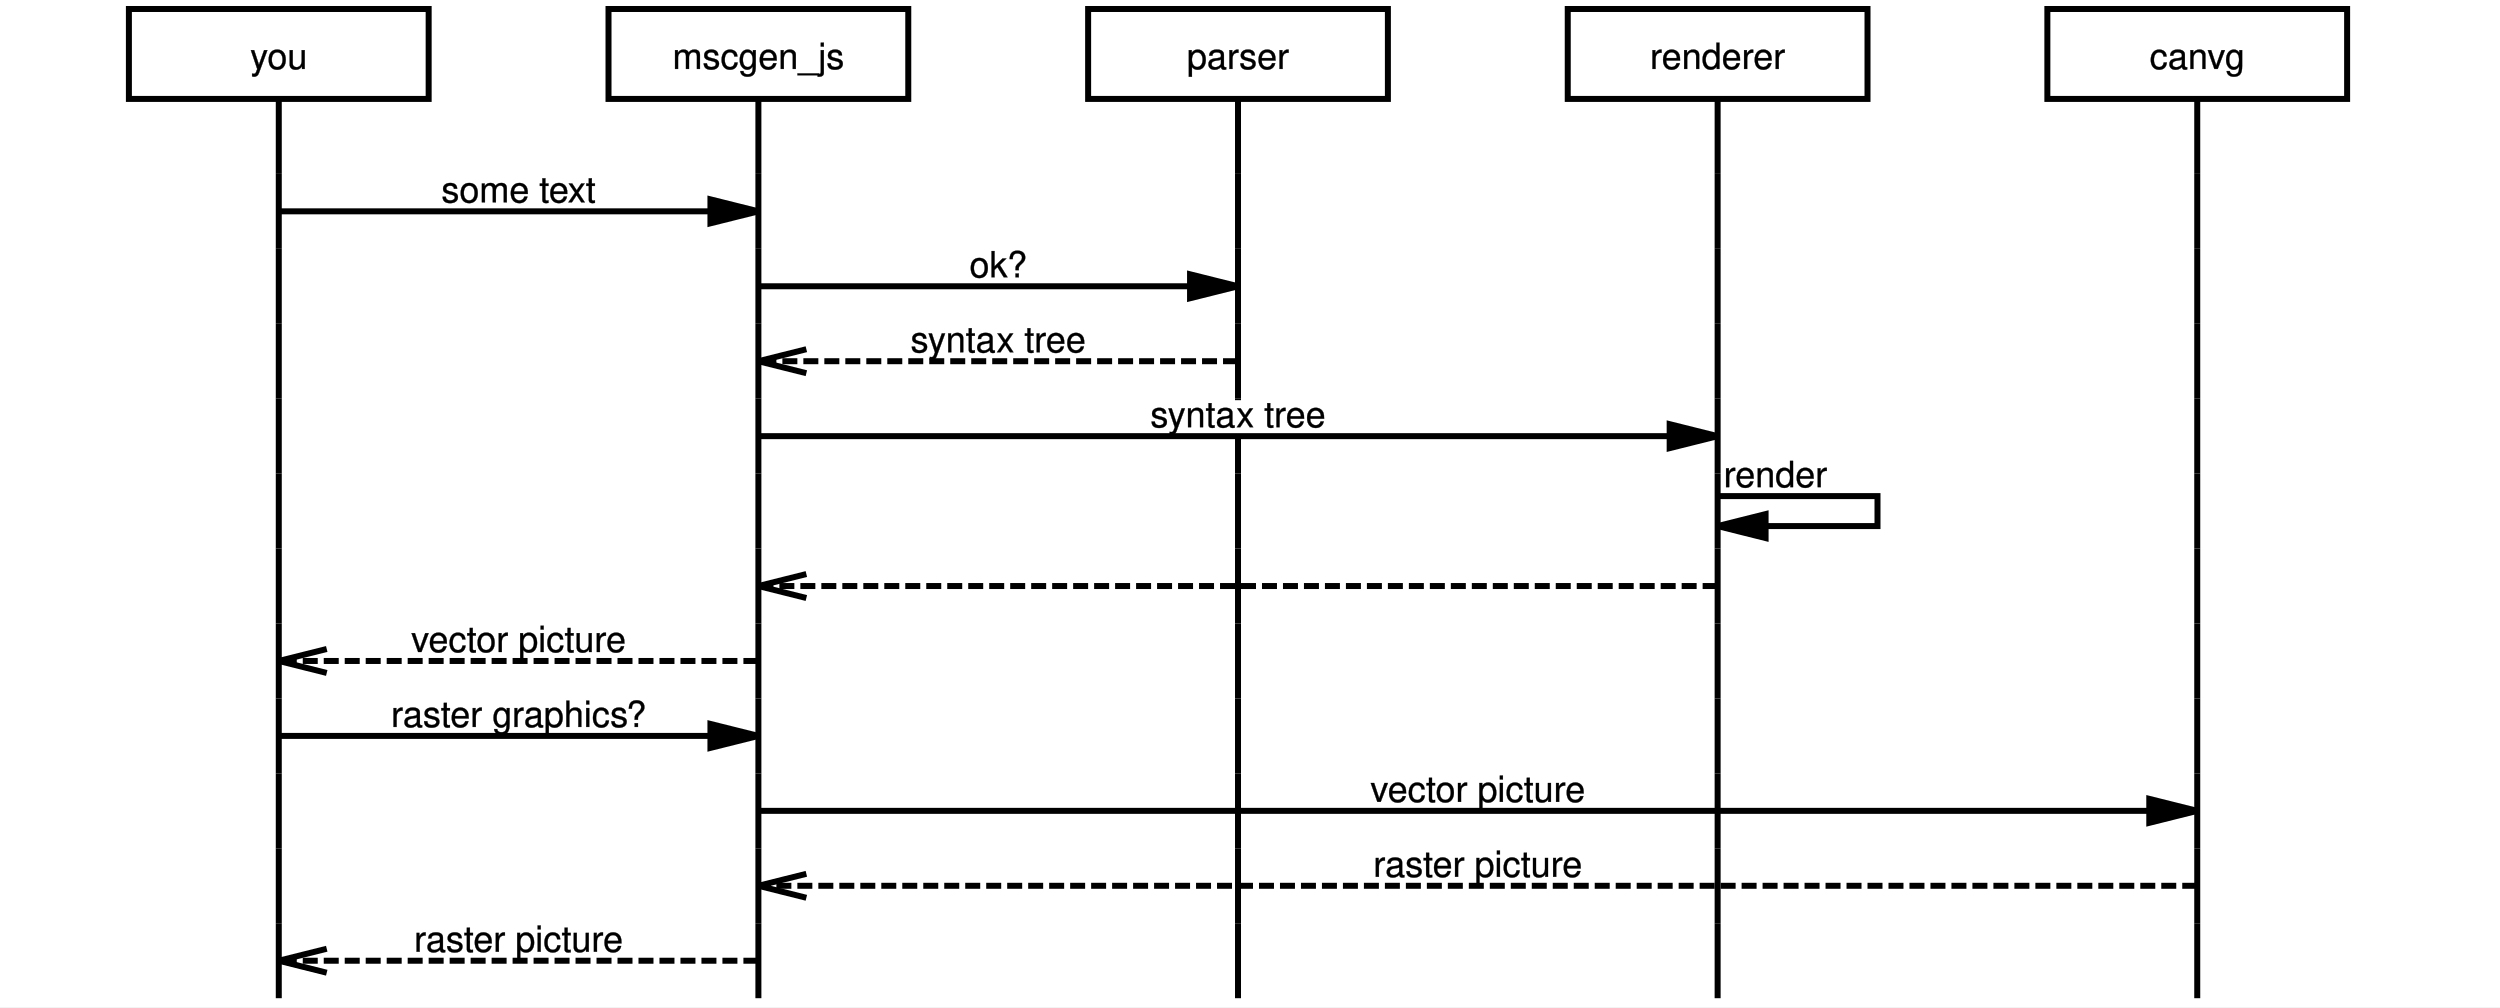
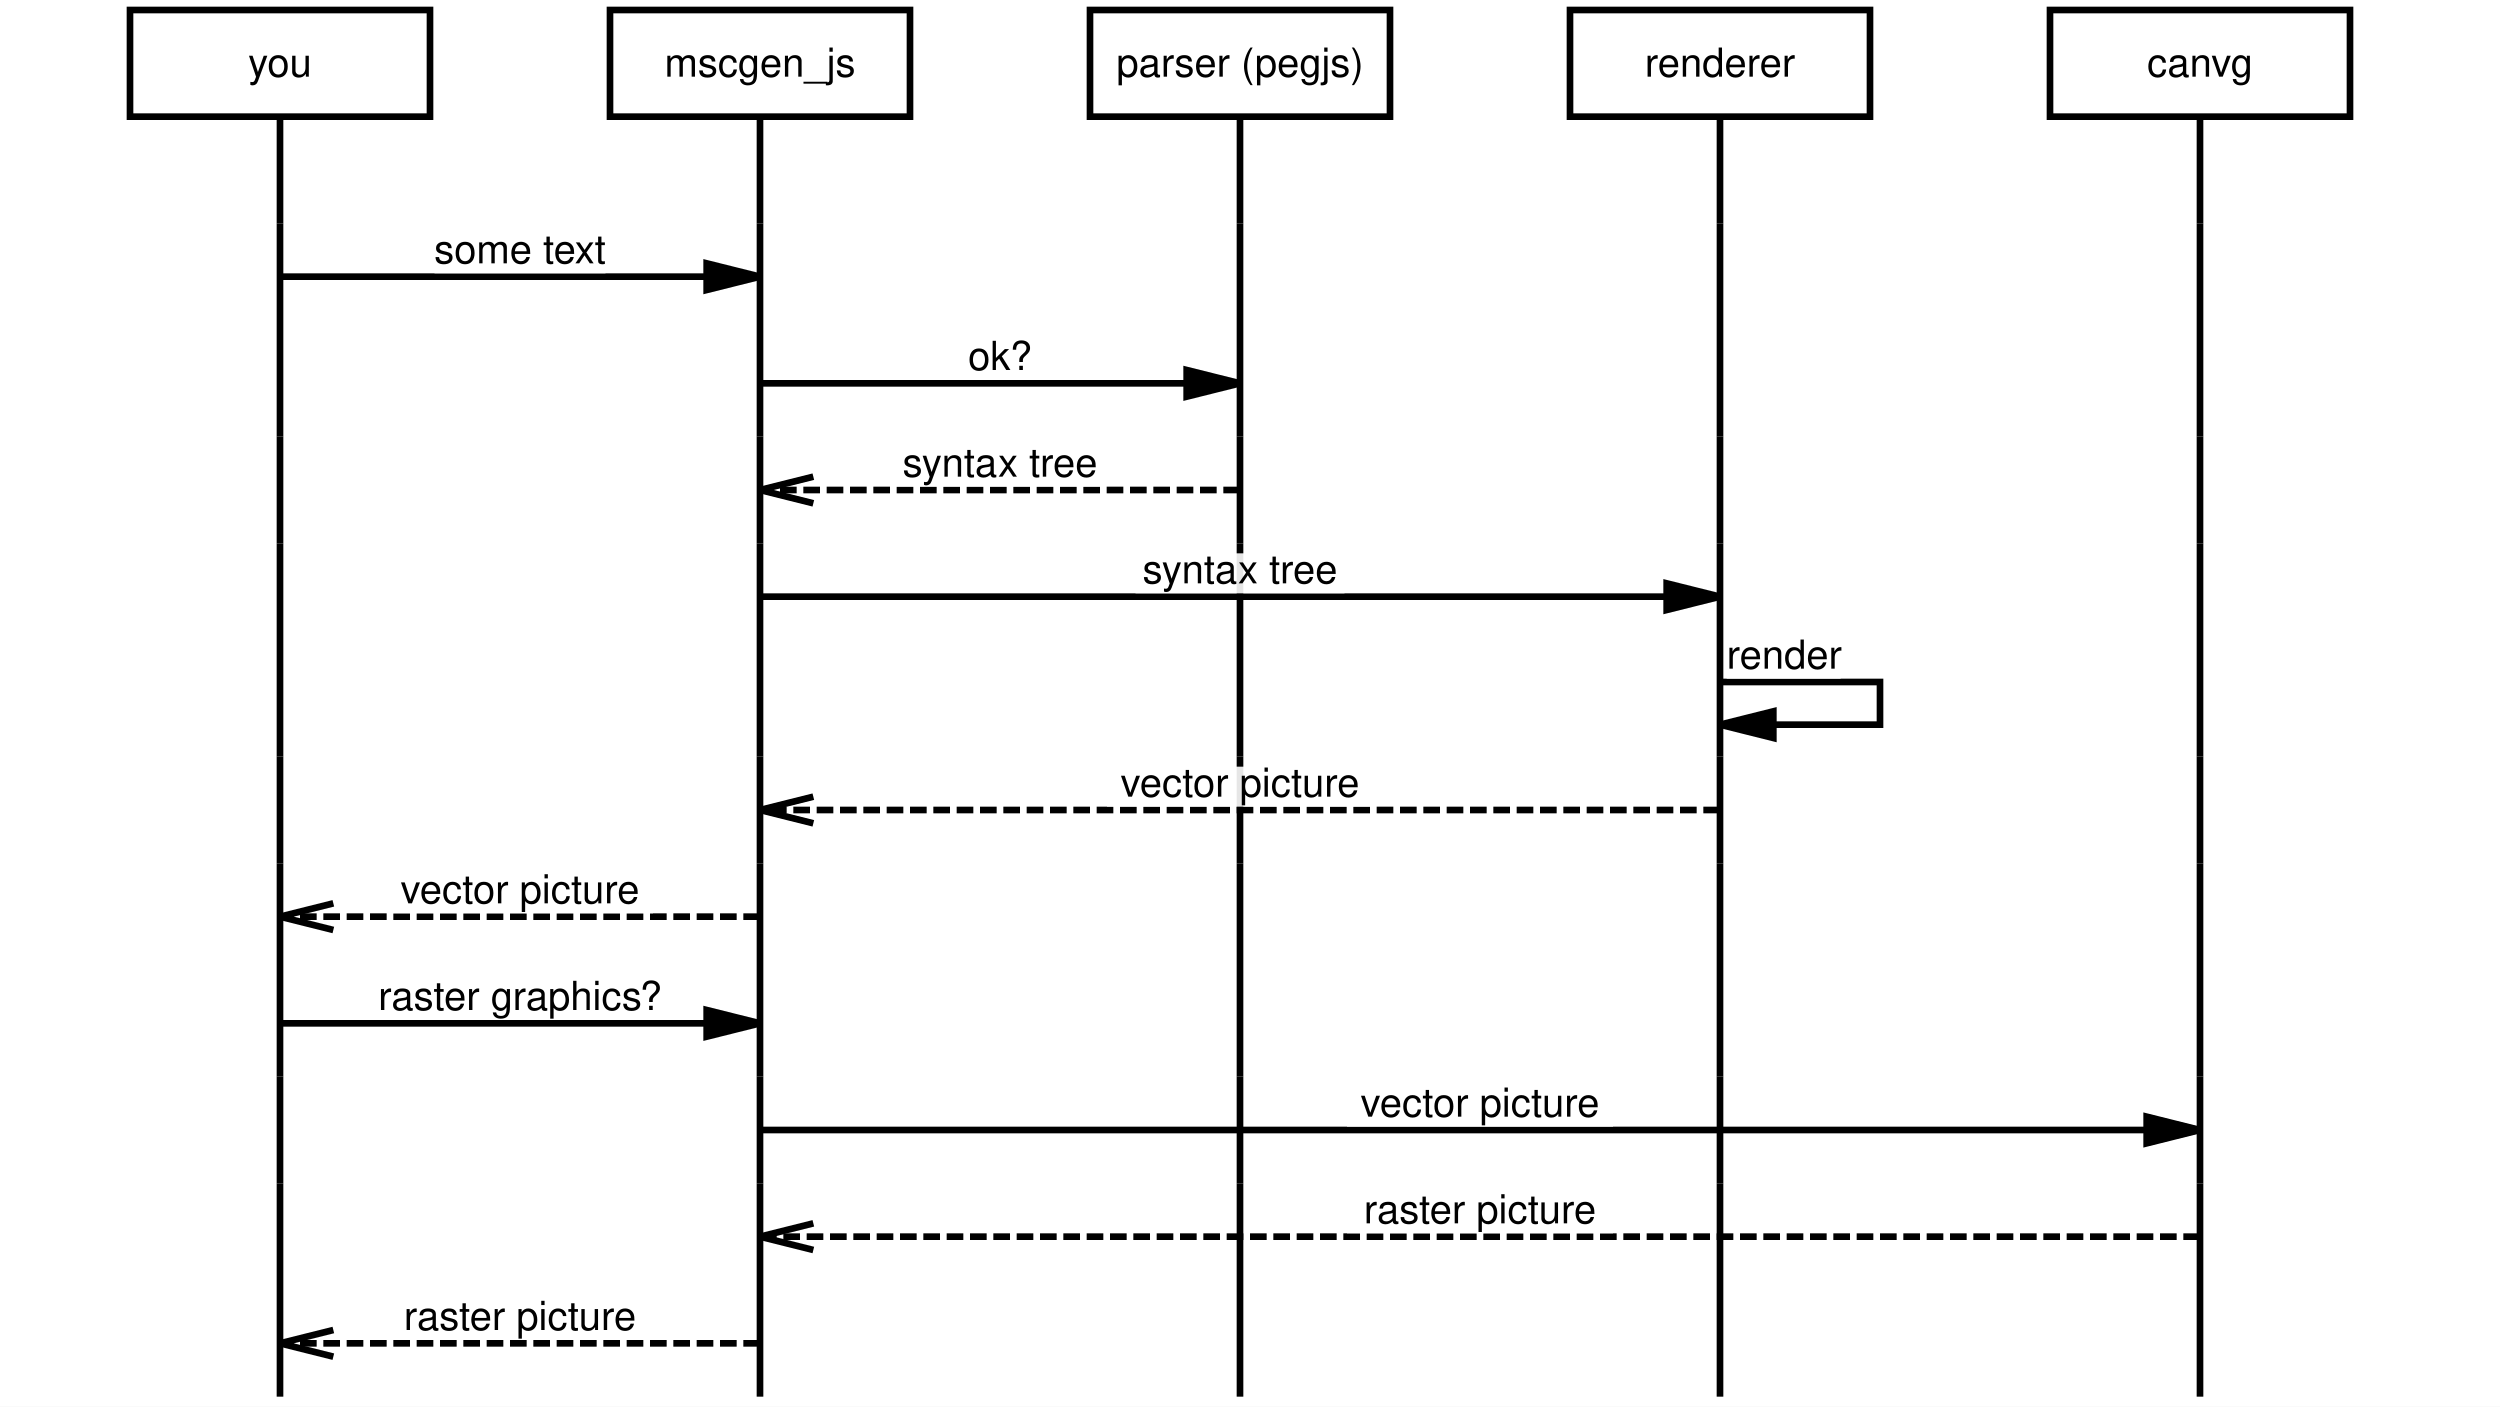
- <svg xmlns="http://www.w3.org/2000/svg" xmlns:xlink="http://www.w3.org/1999/xlink" height="336" width="834" id="svg_output" version="1.1">
+ <svg xmlns="http://www.w3.org/2000/svg" xmlns:xlink="http://www.w3.org/1999/xlink" height="422" width="750" id="svg_output" version="1.1">
  <defs>
-     <style type="text/css">svg {     font-family: Helvetica, sans-serif;     font-size: 9pt;     background-color: white;     stroke : black;     color  : black; } rect {     fill: none;     stroke: black;     stroke-width: 2; } .bglayer {     fill:white;     stroke: white;     stroke-width: 0; } rect.textbg {     fill:white;     stroke:white;     stroke-width:0; } line {     stroke: black;     stroke-width: 2; } .arcrowomit {     stroke-dasharray: 2,2; } text {     color: inherit;     stroke: inherit;     text-anchor: middle;     stroke-width:0.1; /* makes font seem more crisp */ } text.entity {     text-decoration : underline; } text.anchor-start {     text-anchor: start; } path {     stroke : black;     stroke-width : 2;     fill : none; } .dotted {     stroke-dasharray: 5,2; } .arrow-marker {     overflow:visible; } .arrow-style { 	stroke : black;     stroke-dasharray : 100,1; /* 'none' should work, but doesn't in webkit */     stroke-width : 1; } .filled {     stroke:inherit;     fill:black; /* no-inherit */ } .signal {     marker-end : url(#signal); } .signal-both {     marker-end : url(#signal);     marker-start : url(#signal-l); } .method {     marker-end : url(#method); } .method-both {     marker-end : url(#method);     marker-start : url(#method-l); } .returnvalue {     stroke-dasharray: 5,2;     marker-end : url(#callback); } .returnvalue-both {     stroke-dasharray: 5,2;     marker-end : url(#callback);     marker-start : url(#callback-l); } .callback {     marker-end : url(#callback); } .callback-both {     marker-end : url(#callback);     marker-start : url(#callback-l); } .emphasised {     marker-end : url(#method); } .emphasised-both {     marker-end : url(#method);     marker-start : url(#method-l); } .lost {     marker-end : url(#lost); } .arcrowomit {     stroke-dasharray: 2,2; } .box {     /* fill: #ffc;  no-inherit */     fill : white;     opacity: 0.9; } .boxtext, .arctext {     font-size: 0.8em;     text-anchor: middle; } .comment {     stroke-dasharray: 5,2; }</style>
+     <style type="text/css">svg {     font-family: Helvetica, sans-serif;     font-size: 9pt;     background-color: white;     stroke : black;     color  : black; } rect {     fill: none;     stroke: black;     stroke-width: 2; } .bglayer {     fill:white;     stroke: white;     stroke-width: 0; } rect.textbg {     fill:white;     stroke:white;     stroke-width:0;     opacity: 0.9; } line {     stroke: black;     stroke-width: 2; } .arcrowomit {     stroke-dasharray: 2,2; } text {     color: inherit;     stroke: none;     text-anchor: middle; } text.entity {     text-decoration : underline; } text.anchor-start {     text-anchor: start; } path {     stroke : black;     stroke-width : 2;     fill : none; } .dotted {     stroke-dasharray: 5,2; } .arrow-marker {     overflow:visible; } .arrow-style { 	stroke : black;     stroke-dasharray : 100,1; /* 'none' should work, but doesn't in webkit */     stroke-width : 1; } .filled {     stroke:inherit;     fill:black; /* no-inherit */ } .signal {     marker-end : url(#signal); } .signal-both {     marker-end : url(#signal);     marker-start : url(#signal-l); } .method {     marker-end : url(#method); } .method-both {     marker-end : url(#method);     marker-start : url(#method-l); } .returnvalue {     stroke-dasharray: 5,2;     marker-end : url(#callback); } .returnvalue-both {     stroke-dasharray: 5,2;     marker-end : url(#callback);     marker-start : url(#callback-l); } .callback {     marker-end : url(#callback); } .callback-both {     marker-end : url(#callback);     marker-start : url(#callback-l); } .emphasised {     marker-end : url(#method); } .emphasised-both {     marker-end : url(#method);     marker-start : url(#method-l); } .lost {     marker-end : url(#lost); } .arcrowomit {     stroke-dasharray: 2,2; } .box {     /* fill: #ffc;  no-inherit */     fill : white;     opacity: 0.9; } .boxtext, .arctext {     font-size: 0.8em;     text-anchor: middle; } .comment {     stroke-dasharray: 5,2; }</style>
    <marker markerHeight="10" markerWidth="10" markerUnits="strokeWidth" refY="3" refX="9" viewBox="0 0 10 10" class="arrow-marker" id="signal" orient="auto">
      <path class="arrow-style" d="M 9 3 l -8 2" />
    </marker>
    <marker markerHeight="10" markerWidth="10" markerUnits="strokeWidth" refY="3" refX="9" viewBox="0 0 10 10" class="arrow-marker" id="signal-l" orient="auto">
      <path class="arrow-style" d="M 9 3 l 8 2" />
    </marker>
    <marker markerHeight="10" markerWidth="10" markerUnits="strokeWidth" refY="3" refX="9" viewBox="0 0 10 10" class="arrow-marker" id="method" orient="auto">
      <polygon class="filled arrow-style" points="1,1 9,3 1,5" />
    </marker>
    <marker markerHeight="10" markerWidth="10" markerUnits="strokeWidth" refY="3" refX="9" viewBox="0 0 10 10" class="arrow-marker" id="method-l" orient="auto">
      <polygon class="filled arrow-style" points="17,1 9,3 17,5" />
    </marker>
    <marker markerHeight="10" markerWidth="10" markerUnits="strokeWidth" refY="3" refX="9" viewBox="0 0 10 10" class="arrow-marker" id="callback" orient="auto">
      <path class="arrow-style" d="M 1 1 l 8 2 l -8 2" />
    </marker>
    <marker markerHeight="10" markerWidth="10" markerUnits="strokeWidth" refY="3" refX="9" viewBox="0 0 10 10" class="arrow-marker" id="callback-l" orient="auto">
      <path class="arrow-style" d="M 17 1 l -8 2 l 8 2" />
    </marker>
    <marker markerHeight="10" markerWidth="10" markerUnits="strokeWidth" refY="3" refX="9" viewBox="0 0 10 10" class="arrow-marker" id="lost" orient="auto">
      <path class="arrow-style" d="M6.5,-0.5 L11.5,5.5 M6.5,5.5 L11.5,-0.5" />
    </marker>
    <g id="defs">
      <g id="you">
-         <rect style="" height="30" width="100" />
+         <rect style="" height="32" width="90" />
        <g id="you_txt">
-           <rect class="textbg" y="11" x="41.45" height="12" width="17.1" />
-           <text class="entity" y="20" x="50">
+           <rect class="textbg" y="11" x="36.45" height="12" width="17.1" />
+           <text class="entity" y="20" x="45">
            <tspan>you</tspan>
          </text>
        </g>
      </g>
      <g id="mscgen_js">
-         <rect style="" height="30" width="100" />
+         <rect style="" height="32" width="90" />
        <g id="mscgen_js_txt">
-           <rect class="textbg" y="11" x="24.35" height="12" width="51.3" />
-           <text class="entity" y="20" x="50">
+           <rect class="textbg" y="11" x="19.35" height="12" width="51.3" />
+           <text class="entity" y="20" x="45">
            <tspan>mscgen_js</tspan>
          </text>
        </g>
      </g>
      <g id="parser">
-         <rect style="" height="30" width="100" />
+         <rect style="" height="32" width="90" />
        <g id="parser_txt">
-           <rect class="textbg" y="11" x="32.9" height="12" width="34.2" />
-           <text class="entity" y="20" x="50">
-             <tspan>parser</tspan>
+           <rect class="textbg" y="11" x="5.1" height="12" width="79.8" />
+           <text class="entity" y="20" x="45">
+             <tspan>parser (pegjs)</tspan>
          </text>
        </g>
      </g>
      <g id="renderer">
-         <rect style="" height="30" width="100" />
+         <rect style="" height="32" width="90" />
        <g id="renderer_txt">
-           <rect class="textbg" y="11" x="27.2" height="12" width="45.6" />
-           <text class="entity" y="20" x="50">
+           <rect class="textbg" y="11" x="22.2" height="12" width="45.6" />
+           <text class="entity" y="20" x="45">
            <tspan>renderer</tspan>
          </text>
        </g>
      </g>
      <g id="canvg">
-         <rect style="" height="30" width="100" />
+         <rect style="" height="32" width="90" />
        <g id="canvg_txt">
-           <rect class="textbg" y="11" x="35.75" height="12" width="28.5" />
-           <text class="entity" y="20" x="50">
+           <rect class="textbg" y="11" x="30.75" height="12" width="28.5" />
+           <text class="entity" y="20" x="45">
            <tspan>canvg</tspan>
          </text>
        </g>
      </g>
      <g id="arcrow">
-         <line class="arcrow" y2="12.5" x2="50" y1="-12.5" x1="50" />
-         <line class="arcrow" y2="12.5" x2="210" y1="-12.5" x1="210" />
-         <line class="arcrow" y2="12.5" x2="370" y1="-12.5" x1="370" />
-         <line class="arcrow" y2="12.5" x2="530" y1="-12.5" x1="530" />
-         <line class="arcrow" y2="12.5" x2="690" y1="-12.5" x1="690" />
+         <line class="arcrow" y2="16" x2="45" y1="-16" x1="45" />
+         <line class="arcrow" y2="16" x2="189" y1="-16" x1="189" />
+         <line class="arcrow" y2="16" x2="333" y1="-16" x1="333" />
+         <line class="arcrow" y2="16" x2="477" y1="-16" x1="477" />
+         <line class="arcrow" y2="16" x2="621" y1="-16" x1="621" />
      </g>
      <g id="arcrowomit">
-         <line class="arcrowomit" y2="12.5" x2="50" y1="-12.5" x1="50" />
-         <line class="arcrowomit" y2="12.5" x2="210" y1="-12.5" x1="210" />
-         <line class="arcrowomit" y2="12.5" x2="370" y1="-12.5" x1="370" />
-         <line class="arcrowomit" y2="12.5" x2="530" y1="-12.5" x1="530" />
-         <line class="arcrowomit" y2="12.5" x2="690" y1="-12.5" x1="690" />
+         <line class="arcrowomit" y2="16" x2="45" y1="-16" x1="45" />
+         <line class="arcrowomit" y2="16" x2="189" y1="-16" x1="189" />
+         <line class="arcrowomit" y2="16" x2="333" y1="-16" x1="333" />
+         <line class="arcrowomit" y2="16" x2="477" y1="-16" x1="477" />
+         <line class="arcrowomit" y2="16" x2="621" y1="-16" x1="621" />
      </g>
      <g id="0_0">
+         <line class="method" y2="0" x2="189" y1="0" x1="45" />
        <g id="0_0_txt">
-           <rect class="textbg" y="-12" x="104.35" height="12" width="51.3" />
-           <text y="-3" x="130">
+           <rect class="textbg" y="-13" x="91.35" height="12" width="51.3" />
+           <text y="-4" x="117">
            <tspan>some text</tspan>
          </text>
-         </g>
-         <line class="method" y2="0" x2="210" y1="0" x1="50" />
+           <rect class="textbg" y="1" x="117" height="12" width="0" />
+           <text y="10" x="117">
+             <tspan />
+           </text>
+         </g>
      </g>
      <g id="1_0">
+         <line class="method" y2="0" x2="333" y1="0" x1="189" />
        <g id="1_0_txt">
-           <rect class="textbg" y="-12" x="281.45" height="12" width="17.1" />
-           <text y="-3" x="290">
+           <rect class="textbg" y="-13" x="252.45" height="12" width="17.1" />
+           <text y="-4" x="261">
            <tspan>ok?</tspan>
          </text>
-         </g>
-         <line class="method" y2="0" x2="370" y1="0" x1="210" />
+           <rect class="textbg" y="1" x="261" height="12" width="0" />
+           <text y="10" x="261">
+             <tspan />
+           </text>
+         </g>
      </g>
      <g id="2_0">
+         <line class="returnvalue" y2="0" x2="189" y1="0" x1="333" />
        <g id="2_0_txt">
-           <rect class="textbg" y="-12" x="258.65" height="12" width="62.7" />
-           <text y="-3" x="290">
+           <rect class="textbg" y="-13" x="229.65" height="12" width="62.7" />
+           <text y="-4" x="261">
            <tspan>syntax tree</tspan>
          </text>
-         </g>
-         <line class="returnvalue" y2="0" x2="210" y1="0" x1="370" />
+           <rect class="textbg" y="1" x="261" height="12" width="0" />
+           <text y="10" x="261">
+             <tspan />
+           </text>
+         </g>
      </g>
      <g id="3_0">
+         <line class="method" y2="0" x2="477" y1="0" x1="189" />
        <g id="3_0_txt">
-           <rect class="textbg" y="-12" x="338.65" height="12" width="62.7" />
-           <text y="-3" x="370">
+           <rect class="textbg" y="-13" x="301.65" height="12" width="62.7" />
+           <text y="-4" x="333">
            <tspan>syntax tree</tspan>
          </text>
-         </g>
-         <line class="method" y2="0" x2="530" y1="0" x1="210" />
+           <rect class="textbg" y="1" x="333" height="12" width="0" />
+           <text y="10" x="333">
+             <tspan />
+           </text>
+         </g>
      </g>
      <g id="4_0">
+         <g id="selfie">
+           <path class="method" d="M477, -6.4 l48,0 l0,12.8 l-48,0" />
+         </g>
        <g id="4_0_txt">
-           <rect class="textbg" y="-17" x="532" height="12" width="34.2" />
-           <text class="anchor-start" y="-8" x="532">
+           <rect class="textbg" y="-19.4" x="479" height="12" width="34.2" />
+           <text class="anchor-start" y="-10.4" x="479">
            <tspan>render</tspan>
          </text>
-         </g>
-         <g id="selfie">
-           <path class="method" d="M530, -5 l53.333,0 l0,10 l-53.333,0" />
+           <rect class="textbg" y="-5.4" x="479" height="12" width="0" />
+           <text class="anchor-start" y="3.6" x="479">
+             <tspan />
+           </text>
        </g>
      </g>
      <g id="5_0">
-         <g id="5_0_txt" />
-         <line class="returnvalue" y2="0" x2="210" y1="0" x1="530" />
+         <line class="returnvalue" y2="0" x2="189" y1="0" x1="477" />
+         <g id="5_0_txt">
+           <rect class="textbg" y="-13" x="293.1" height="12" width="79.8" />
+           <text y="-4" x="333">
+             <tspan>vector picture</tspan>
+           </text>
+           <rect class="textbg" y="1" x="333" height="12" width="0" />
+           <text y="10" x="333">
+             <tspan />
+           </text>
+         </g>
      </g>
      <g id="6_0">
+         <line class="returnvalue" y2="0" x2="45" y1="0" x1="189" />
        <g id="6_0_txt">
-           <rect class="textbg" y="-12" x="90.1" height="12" width="79.8" />
-           <text y="-3" x="130">
+           <rect class="textbg" y="-13" x="77.1" height="12" width="79.8" />
+           <text y="-4" x="117">
            <tspan>vector picture</tspan>
          </text>
-         </g>
-         <line class="returnvalue" y2="0" x2="50" y1="0" x1="210" />
+           <rect class="textbg" y="1" x="117" height="12" width="0" />
+           <text y="10" x="117">
+             <tspan />
+           </text>
+         </g>
      </g>
      <g id="7_0">
+         <line class="method" y2="0" x2="189" y1="0" x1="45" />
        <g id="7_0_txt">
-           <rect class="textbg" y="-12" x="84.4" height="12" width="91.2" />
-           <text y="-3" x="130">
+           <rect class="textbg" y="-13" x="71.4" height="12" width="91.2" />
+           <text y="-4" x="117">
            <tspan>raster graphics?</tspan>
          </text>
-         </g>
-         <line class="method" y2="0" x2="210" y1="0" x1="50" />
+           <rect class="textbg" y="1" x="117" height="12" width="0" />
+           <text y="10" x="117">
+             <tspan />
+           </text>
+         </g>
      </g>
      <g id="8_0">
+         <line class="method" y2="0" x2="621" y1="0" x1="189" />
        <g id="8_0_txt">
-           <rect class="textbg" y="-12" x="410.1" height="12" width="79.8" />
-           <text y="-3" x="450">
+           <rect class="textbg" y="-13" x="365.1" height="12" width="79.8" />
+           <text y="-4" x="405">
            <tspan>vector picture</tspan>
          </text>
-         </g>
-         <line class="method" y2="0" x2="690" y1="0" x1="210" />
+           <rect class="textbg" y="1" x="405" height="12" width="0" />
+           <text y="10" x="405">
+             <tspan />
+           </text>
+         </g>
      </g>
      <g id="9_0">
+         <line class="returnvalue" y2="0" x2="189" y1="0" x1="621" />
        <g id="9_0_txt">
-           <rect class="textbg" y="-12" x="410.1" height="12" width="79.8" />
-           <text y="-3" x="450">
+           <rect class="textbg" y="-13" x="365.1" height="12" width="79.8" />
+           <text y="-4" x="405">
            <tspan>raster picture</tspan>
          </text>
-         </g>
-         <line class="returnvalue" y2="0" x2="210" y1="0" x1="690" />
+           <rect class="textbg" y="1" x="405" height="12" width="0" />
+           <text y="10" x="405">
+             <tspan />
+           </text>
+         </g>
      </g>
      <g id="10_0">
+         <line class="returnvalue" y2="0" x2="45" y1="0" x1="189" />
        <g id="10_0_txt">
-           <rect class="textbg" y="-12" x="90.1" height="12" width="79.8" />
-           <text y="-3" x="130">
+           <rect class="textbg" y="-13" x="77.1" height="12" width="79.8" />
+           <text y="-4" x="117">
            <tspan>raster picture</tspan>
          </text>
-         </g>
-         <line class="returnvalue" y2="0" x2="50" y1="0" x1="210" />
+           <rect class="textbg" y="1" x="117" height="12" width="0" />
+           <text y="10" x="117">
+             <tspan />
+           </text>
+         </g>
      </g>
    </g>
  </defs>
-   <g transform="translate(43,3)" id="body">
+   <g transform="translate(39,3) scale(1,1)" id="body">
    <g id="__background">
-       <rect class="bglayer" y="-3" x="-43" height="336" width="834" />
+       <rect class="bglayer" y="-3" x="-39" height="422" width="750" />
    </g>
    <g id="sequence">
      <use xlink:href="#you" y="0" x="0" />
-       <use xlink:href="#mscgen_js" y="0" x="160" />
-       <use xlink:href="#parser" y="0" x="320" />
-       <use xlink:href="#renderer" y="0" x="480" />
-       <use xlink:href="#canvg" y="0" x="640" />
-       <use xlink:href="#arcrow" y="42.5" x="0" />
-       <use xlink:href="#arcrow" y="67.5" x="0" />
-       <use xlink:href="#0_0" y="67.5" x="0" />
-       <use xlink:href="#arcrow" y="92.5" x="0" />
-       <use xlink:href="#1_0" y="92.5" x="0" />
-       <use xlink:href="#arcrow" y="117.5" x="0" />
-       <use xlink:href="#2_0" y="117.5" x="0" />
-       <use xlink:href="#arcrow" y="142.5" x="0" />
-       <use xlink:href="#3_0" y="142.5" x="0" />
-       <use xlink:href="#arcrow" y="167.5" x="0" />
-       <use xlink:href="#4_0" y="167.5" x="0" />
-       <use xlink:href="#arcrow" y="192.5" x="0" />
-       <use xlink:href="#5_0" y="192.5" x="0" />
-       <use xlink:href="#arcrow" y="217.5" x="0" />
-       <use xlink:href="#6_0" y="217.5" x="0" />
-       <use xlink:href="#arcrow" y="242.5" x="0" />
-       <use xlink:href="#7_0" y="242.5" x="0" />
-       <use xlink:href="#arcrow" y="267.5" x="0" />
-       <use xlink:href="#8_0" y="267.5" x="0" />
-       <use xlink:href="#arcrow" y="292.5" x="0" />
-       <use xlink:href="#9_0" y="292.5" x="0" />
-       <use xlink:href="#arcrow" y="317.5" x="0" />
-       <use xlink:href="#10_0" y="317.5" x="0" />
+       <use xlink:href="#mscgen_js" y="0" x="144" />
+       <use xlink:href="#parser" y="0" x="288" />
+       <use xlink:href="#renderer" y="0" x="432" />
+       <use xlink:href="#canvg" y="0" x="576" />
+       <use xlink:href="#arcrow" y="48" x="0" />
+       <use xlink:href="#arcrow" y="80" x="0" />
+       <use xlink:href="#0_0" y="80" x="0" />
+       <use xlink:href="#arcrow" y="112" x="0" />
+       <use xlink:href="#1_0" y="112" x="0" />
+       <use xlink:href="#arcrow" y="144" x="0" />
+       <use xlink:href="#2_0" y="144" x="0" />
+       <use xlink:href="#arcrow" y="176" x="0" />
+       <use xlink:href="#3_0" y="176" x="0" />
+       <use xlink:href="#arcrow" y="208" x="0" />
+       <use xlink:href="#4_0" y="208" x="0" />
+       <use xlink:href="#arcrow" y="240" x="0" />
+       <use xlink:href="#5_0" y="240" x="0" />
+       <use xlink:href="#arcrow" y="272" x="0" />
+       <use xlink:href="#6_0" y="272" x="0" />
+       <use xlink:href="#arcrow" y="304" x="0" />
+       <use xlink:href="#7_0" y="304" x="0" />
+       <use xlink:href="#arcrow" y="336" x="0" />
+       <use xlink:href="#8_0" y="336" x="0" />
+       <use xlink:href="#arcrow" y="368" x="0" />
+       <use xlink:href="#9_0" y="368" x="0" />
+       <use xlink:href="#arcrow" y="400" x="0" />
+       <use xlink:href="#10_0" y="400" x="0" />
    </g>
    <g id="notelayer" />
  </g>
</svg>
